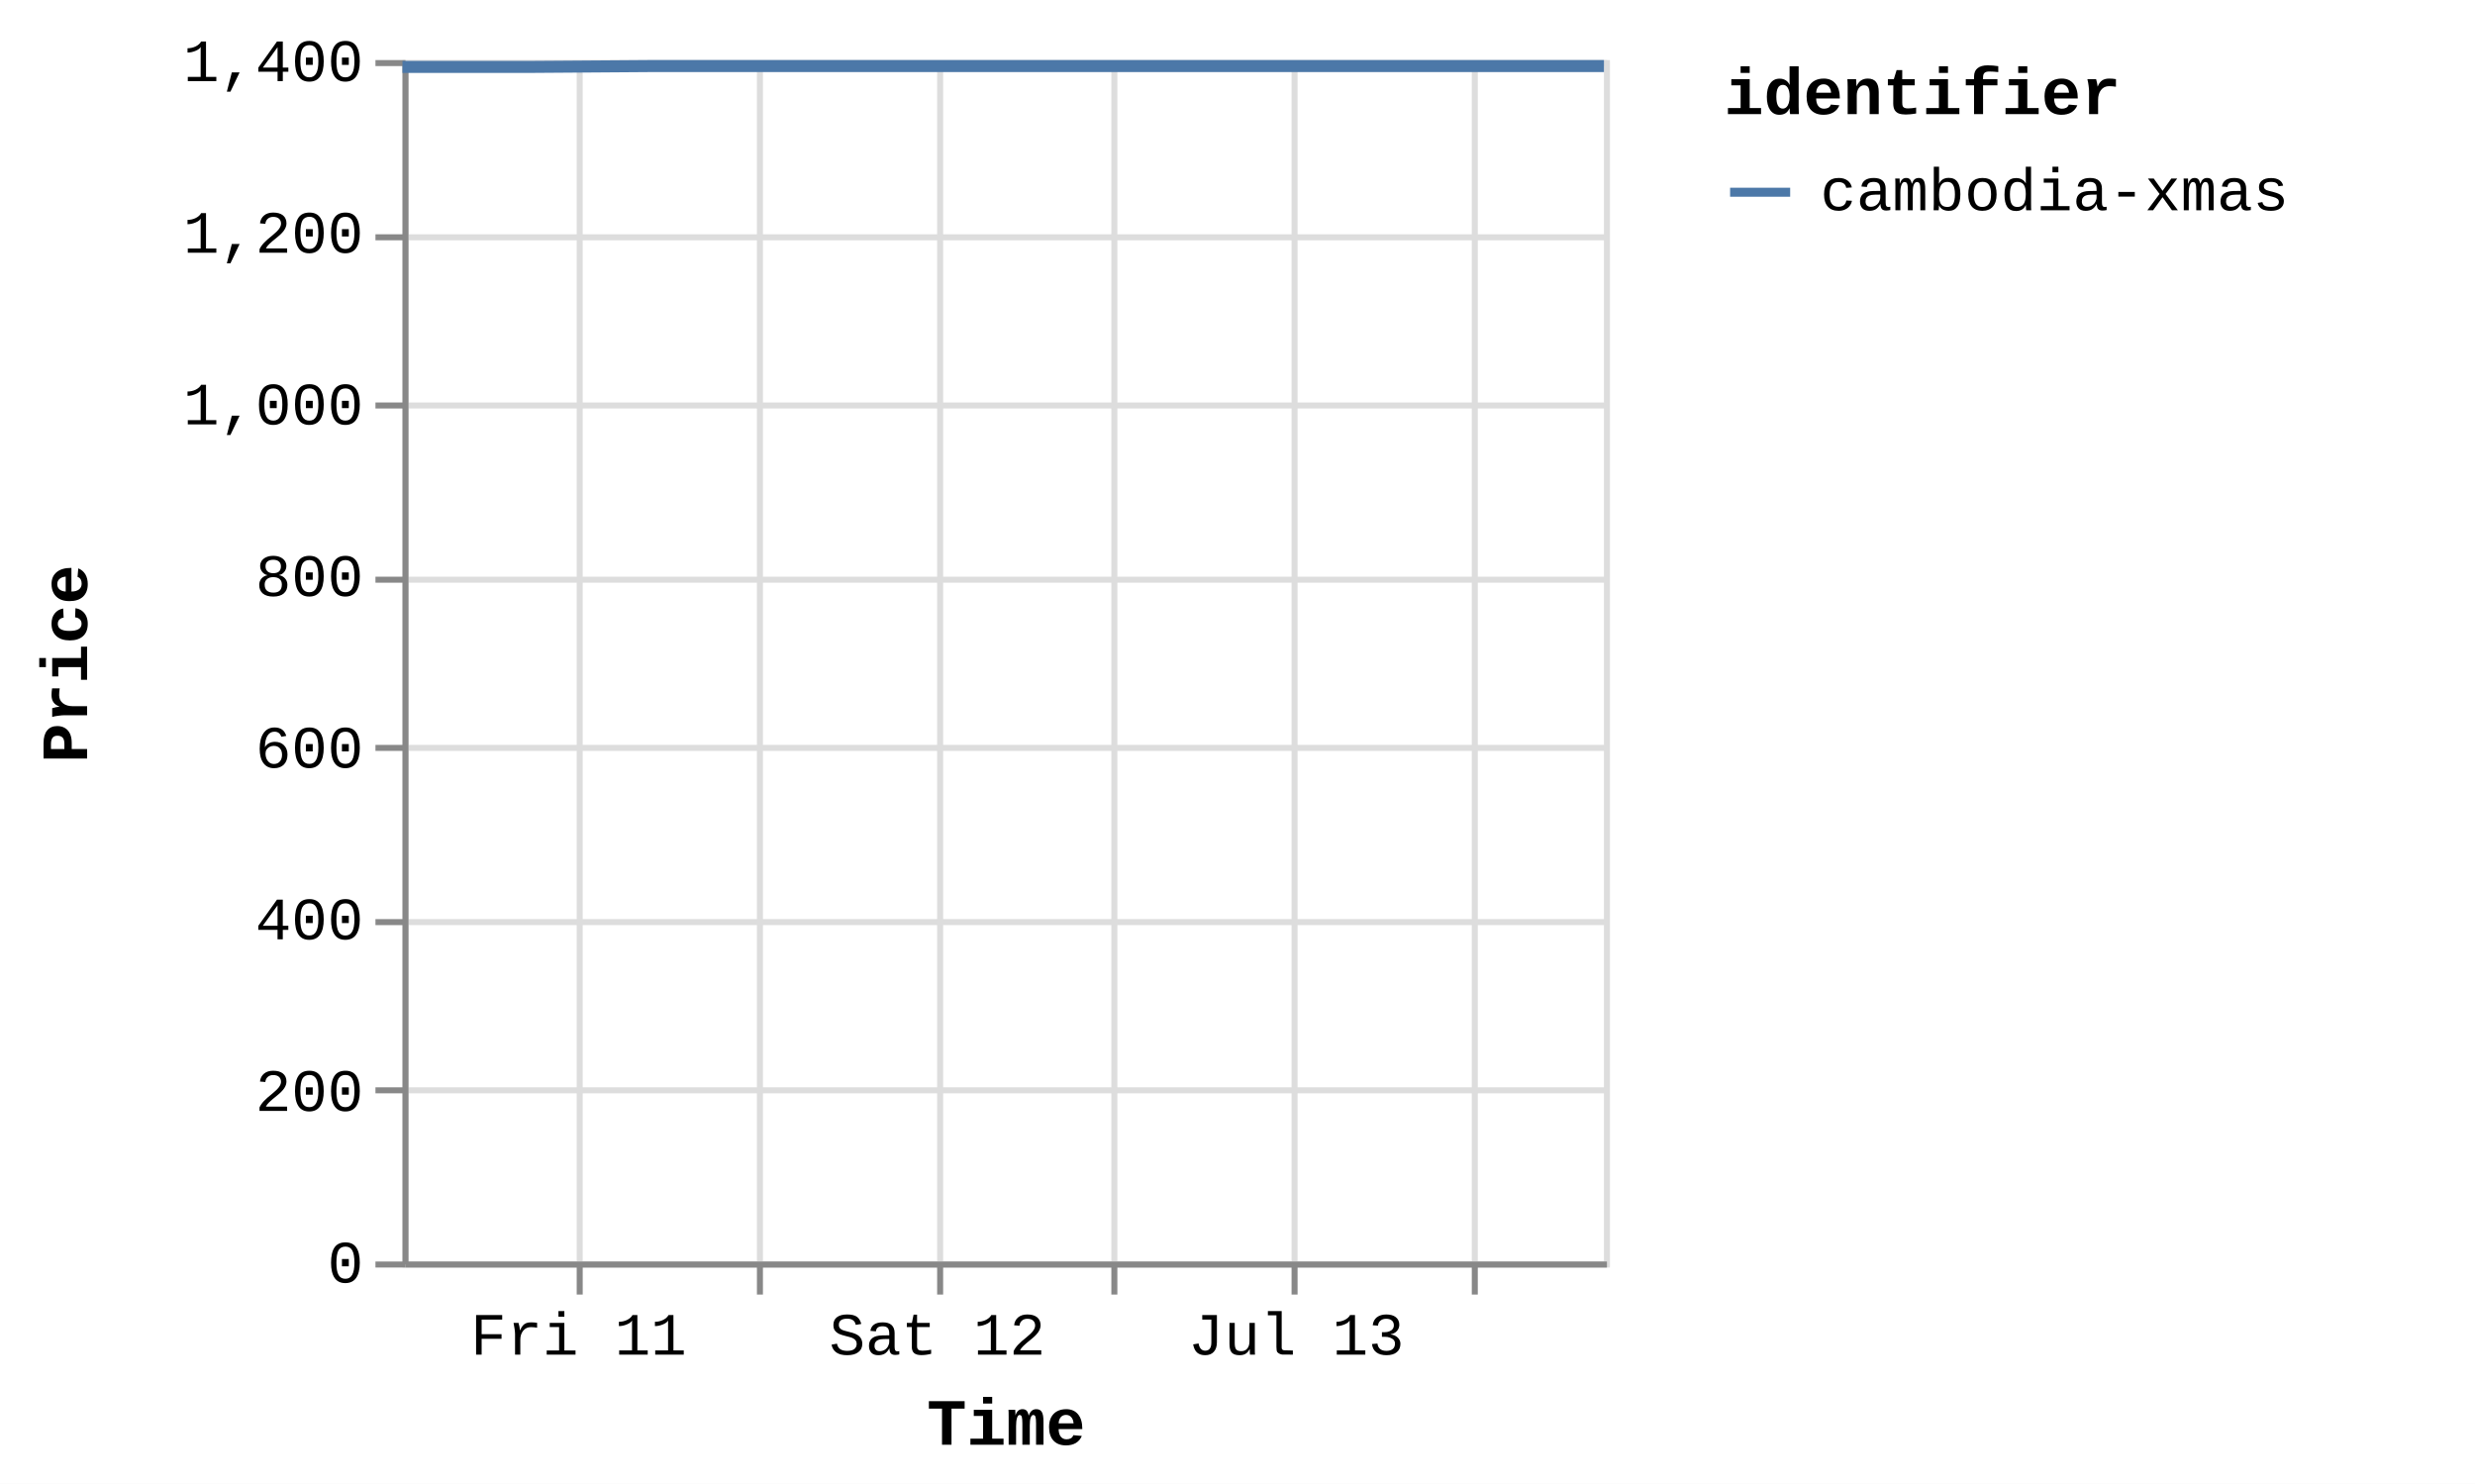
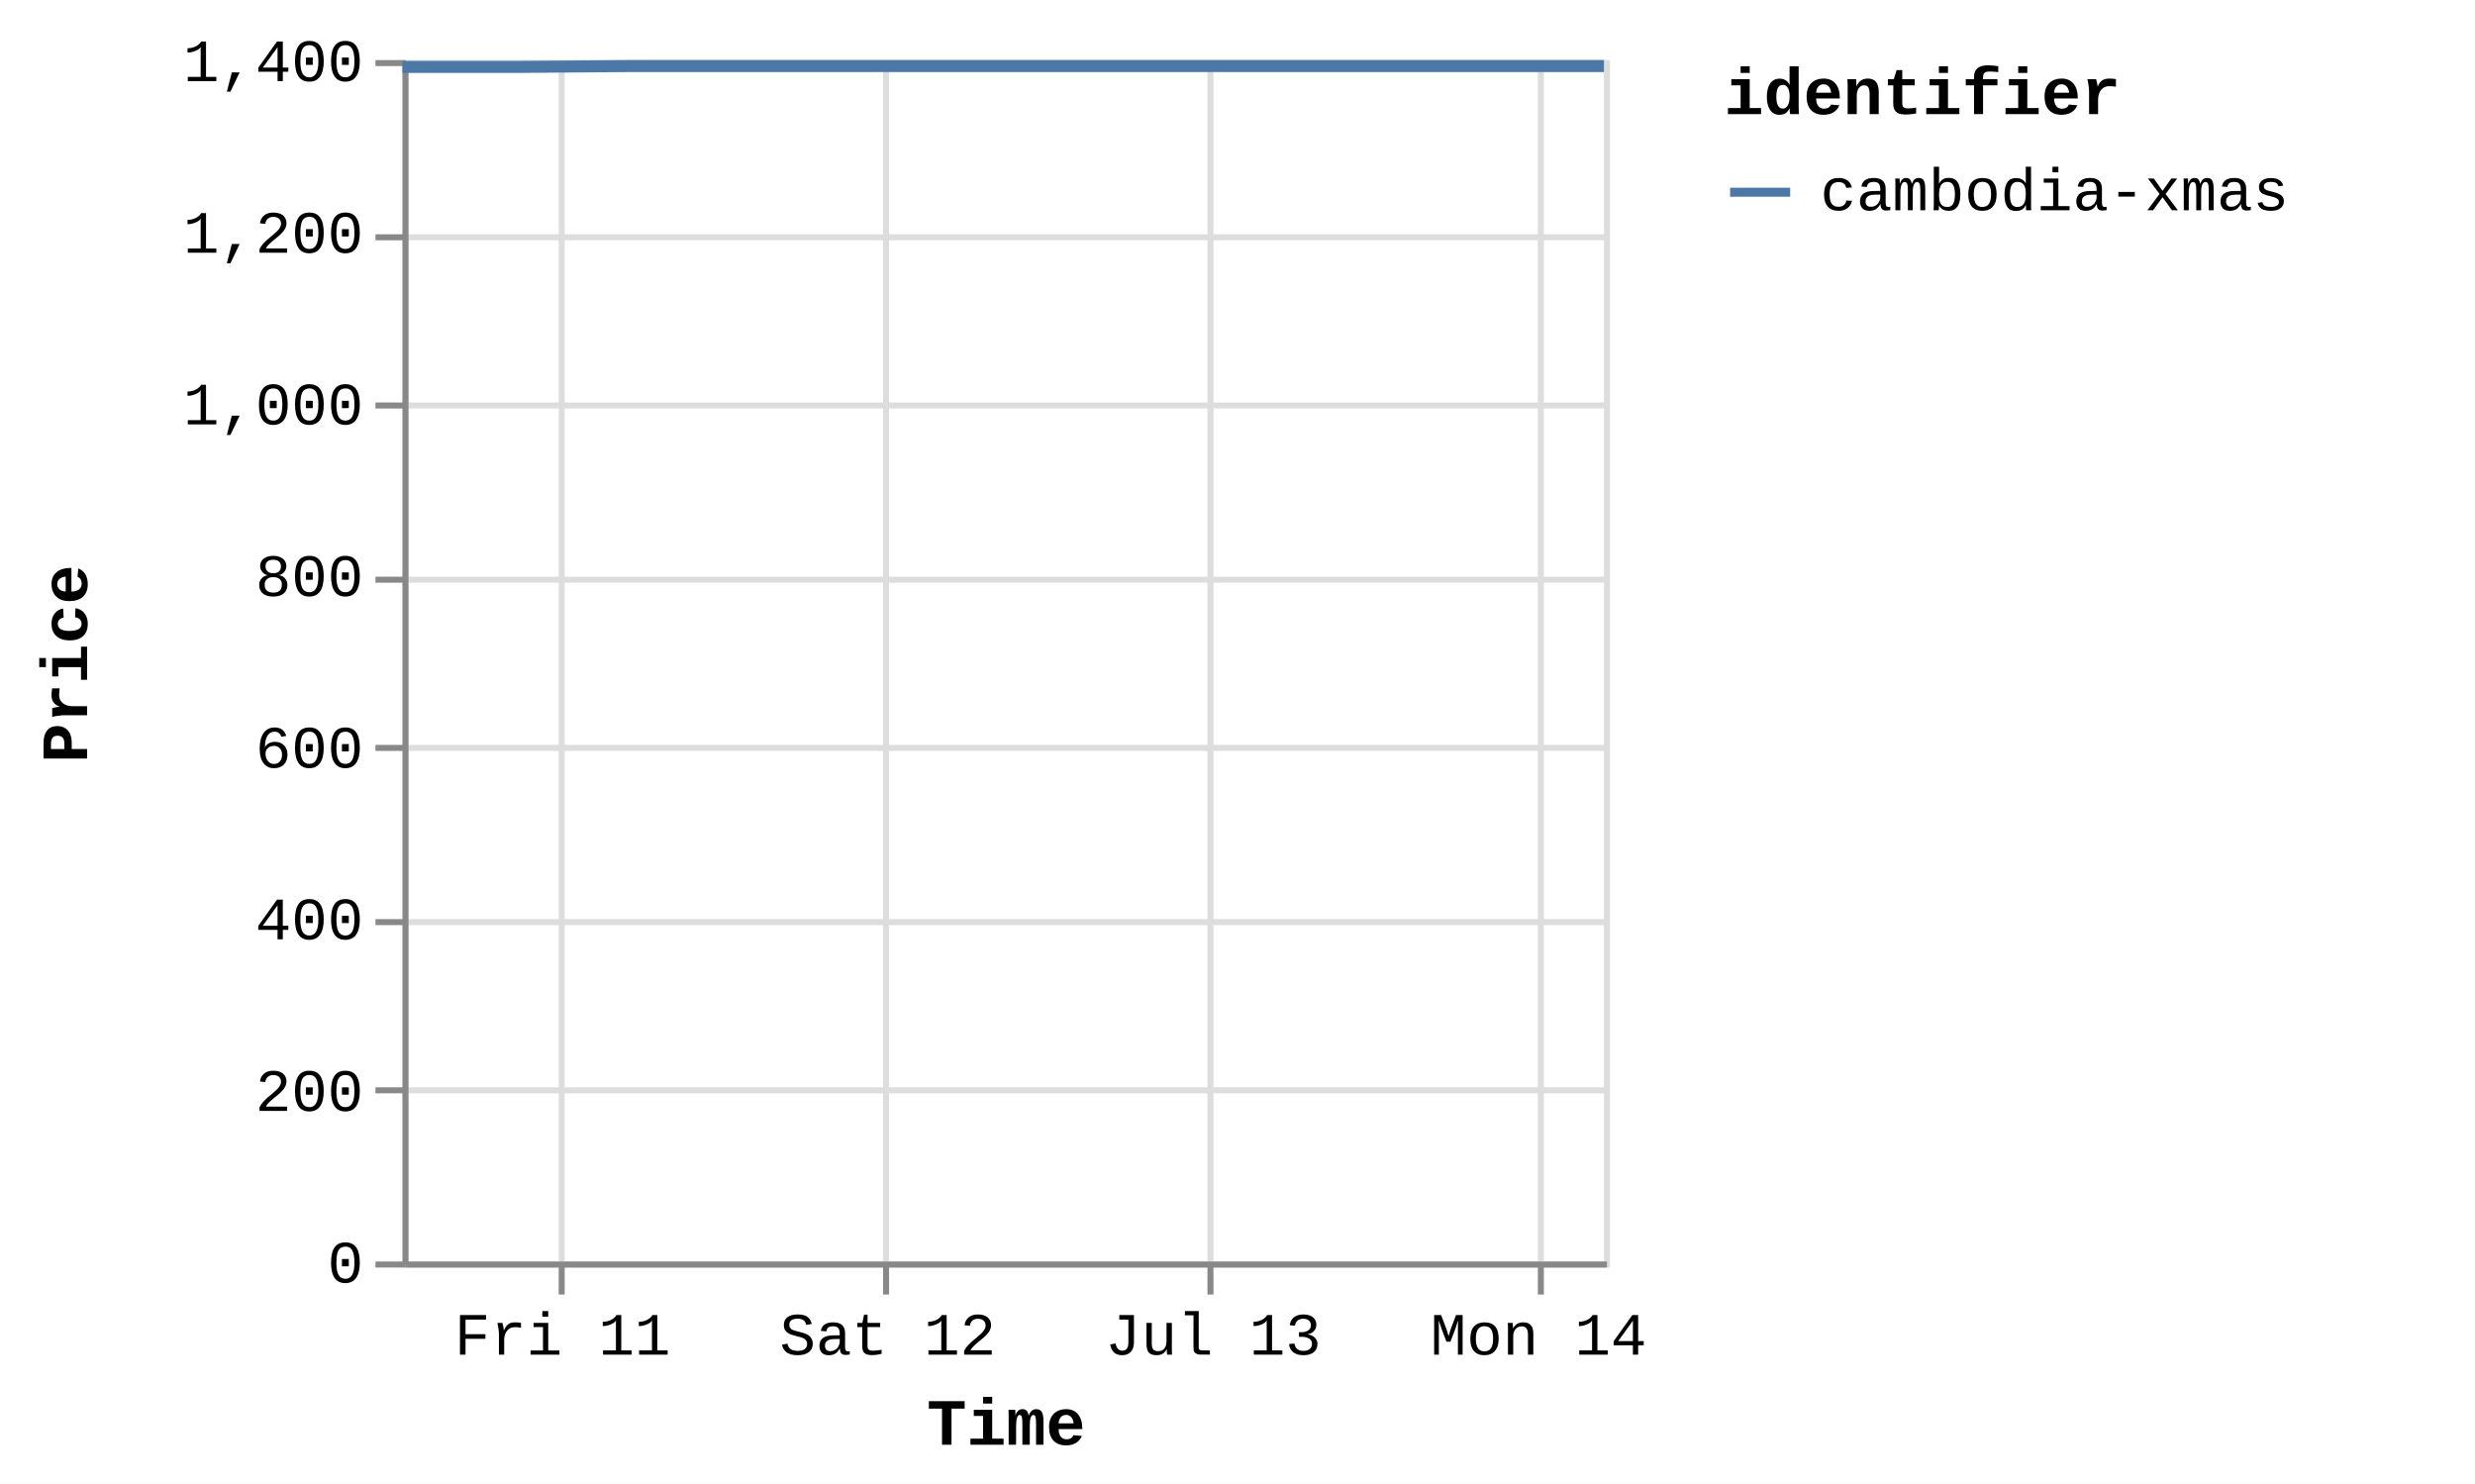
<svg xmlns="http://www.w3.org/2000/svg" version="1.1" class="marks" width="412" height="247" viewBox="0 0 412 247">
  <rect width="412" height="247" fill="white" />
  <g fill="none" stroke-miterlimit="10" transform="translate(67,10)">
    <g class="mark-group role-frame root" role="graphics-object" aria-roledescription="group mark container">
      <g transform="translate(0,0)">
        <path class="background" aria-hidden="true" d="M0.5,0.5h200v200h-200Z" stroke="#ddd" />
        <g>
          <g class="mark-group role-axis" aria-hidden="true">
            <g transform="translate(0.5,200.5)">
              <path class="background" aria-hidden="true" d="M0,0h0v0h0Z" pointer-events="none" />
              <g>
                <g class="mark-rule role-axis-grid" pointer-events="none">
-                   <line transform="translate(29,-200)" x2="0" y2="200" stroke="#ddd" stroke-width="1" opacity="1" />
-                   <line transform="translate(59,-200)" x2="0" y2="200" stroke="#ddd" stroke-width="1" opacity="1" />
-                   <line transform="translate(89,-200)" x2="0" y2="200" stroke="#ddd" stroke-width="1" opacity="1" />
-                   <line transform="translate(118,-200)" x2="0" y2="200" stroke="#ddd" stroke-width="1" opacity="1" />
-                   <line transform="translate(148,-200)" x2="0" y2="200" stroke="#ddd" stroke-width="1" opacity="1" />
-                   <line transform="translate(178,-200)" x2="0" y2="200" stroke="#ddd" stroke-width="1" opacity="1" />
+                   <line transform="translate(26,-200)" x2="0" y2="200" stroke="#ddd" stroke-width="1" opacity="1" />
+                   <line transform="translate(80,-200)" x2="0" y2="200" stroke="#ddd" stroke-width="1" opacity="1" />
+                   <line transform="translate(134,-200)" x2="0" y2="200" stroke="#ddd" stroke-width="1" opacity="1" />
+                   <line transform="translate(189,-200)" x2="0" y2="200" stroke="#ddd" stroke-width="1" opacity="1" />
                </g>
              </g>
              <path class="foreground" aria-hidden="true" d="" pointer-events="none" display="none" />
            </g>
          </g>
          <g class="mark-group role-axis" aria-hidden="true">
            <g transform="translate(0.5,0.5)">
              <path class="background" aria-hidden="true" d="M0,0h0v0h0Z" pointer-events="none" />
              <g>
                <g class="mark-rule role-axis-grid" pointer-events="none">
                  <line transform="translate(0,200)" x2="200" y2="0" stroke="#ddd" stroke-width="1" opacity="1" />
                  <line transform="translate(0,171)" x2="200" y2="0" stroke="#ddd" stroke-width="1" opacity="1" />
                  <line transform="translate(0,143)" x2="200" y2="0" stroke="#ddd" stroke-width="1" opacity="1" />
                  <line transform="translate(0,114)" x2="200" y2="0" stroke="#ddd" stroke-width="1" opacity="1" />
                  <line transform="translate(0,86)" x2="200" y2="0" stroke="#ddd" stroke-width="1" opacity="1" />
                  <line transform="translate(0,57)" x2="200" y2="0" stroke="#ddd" stroke-width="1" opacity="1" />
                  <line transform="translate(0,29)" x2="200" y2="0" stroke="#ddd" stroke-width="1" opacity="1" />
                  <line transform="translate(0,0)" x2="200" y2="0" stroke="#ddd" stroke-width="1" opacity="1" />
                </g>
              </g>
              <path class="foreground" aria-hidden="true" d="" pointer-events="none" display="none" />
            </g>
          </g>
-           <g class="mark-group role-axis" role="graphics-symbol" aria-roledescription="axis" aria-label="X-axis titled 'Time' for a time scale with values from Thursday, 10 July 2025, 12:25:32 PM to Sunday, 13 July 2025, 8:47:22 PM">
+           <g class="mark-group role-axis" role="graphics-symbol" aria-roledescription="axis" aria-label="X-axis titled 'Time' for a time scale with values from Thursday, 10 July 2025, 12:25:32 PM to Monday, 14 July 2025, 5:02:37 AM">
            <g transform="translate(0.5,200.5)">
              <path class="background" aria-hidden="true" d="M0,0h0v0h0Z" pointer-events="none" />
              <g>
                <g class="mark-rule role-axis-tick" pointer-events="none">
-                   <line transform="translate(29,0)" x2="0" y2="5" stroke="#888" stroke-width="1" opacity="1" />
-                   <line transform="translate(59,0)" x2="0" y2="5" stroke="#888" stroke-width="1" opacity="1" />
-                   <line transform="translate(89,0)" x2="0" y2="5" stroke="#888" stroke-width="1" opacity="1" />
-                   <line transform="translate(118,0)" x2="0" y2="5" stroke="#888" stroke-width="1" opacity="1" />
-                   <line transform="translate(148,0)" x2="0" y2="5" stroke="#888" stroke-width="1" opacity="1" />
-                   <line transform="translate(178,0)" x2="0" y2="5" stroke="#888" stroke-width="1" opacity="1" />
+                   <line transform="translate(26,0)" x2="0" y2="5" stroke="#888" stroke-width="1" opacity="1" />
+                   <line transform="translate(80,0)" x2="0" y2="5" stroke="#888" stroke-width="1" opacity="1" />
+                   <line transform="translate(134,0)" x2="0" y2="5" stroke="#888" stroke-width="1" opacity="1" />
+                   <line transform="translate(189,0)" x2="0" y2="5" stroke="#888" stroke-width="1" opacity="1" />
                </g>
                <g class="mark-text role-axis-label" pointer-events="none">
-                   <text text-anchor="middle" transform="translate(28.80451,15)" font-family="Liberation Mono" font-size="10px" fill="#000" opacity="1">Fri 11</text>
-                   <text text-anchor="middle" transform="translate(58.66875,15)" font-family="Liberation Mono" font-size="10px" fill="#000" opacity="0">12 PM</text>
-                   <text text-anchor="middle" transform="translate(88.53299,15)" font-family="Liberation Mono" font-size="10px" fill="#000" opacity="1">Sat 12</text>
-                   <text text-anchor="middle" transform="translate(118.3972,15)" font-family="Liberation Mono" font-size="10px" fill="#000" opacity="0">12 PM</text>
-                   <text text-anchor="middle" transform="translate(148.2615,15)" font-family="Liberation Mono" font-size="10px" fill="#000" opacity="1">Jul 13</text>
-                   <text text-anchor="middle" transform="translate(178.1257,15)" font-family="Liberation Mono" font-size="10px" fill="#000" opacity="0">12 PM</text>
+                   <text text-anchor="middle" transform="translate(26.12155,15)" font-family="Liberation Mono" font-size="10px" fill="#000" opacity="1">Fri 11</text>
+                   <text text-anchor="middle" transform="translate(80.2867,15)" font-family="Liberation Mono" font-size="10px" fill="#000" opacity="1">Sat 12</text>
+                   <text text-anchor="middle" transform="translate(134.4519,15)" font-family="Liberation Mono" font-size="10px" fill="#000" opacity="1">Jul 13</text>
+                   <text text-anchor="middle" transform="translate(188.617,15)" font-family="Liberation Mono" font-size="10px" fill="#000" opacity="1">Mon 14</text>
                </g>
                <g class="mark-rule role-axis-domain" pointer-events="none">
                  <line transform="translate(0,0)" x2="200" y2="0" stroke="#888" stroke-width="1" opacity="1" />
                </g>
                <g class="mark-text role-axis-title" pointer-events="none">
                  <text text-anchor="middle" transform="translate(100,30)" font-family="Liberation Mono" font-size="11px" font-weight="bold" fill="#000" opacity="1">Time</text>
                </g>
              </g>
              <path class="foreground" aria-hidden="true" d="" pointer-events="none" display="none" />
            </g>
          </g>
          <g class="mark-group role-axis" role="graphics-symbol" aria-roledescription="axis" aria-label="Y-axis titled 'Price' for a linear scale with values from 0 to 1,400">
            <g transform="translate(0.5,0.5)">
              <path class="background" aria-hidden="true" d="M0,0h0v0h0Z" pointer-events="none" />
              <g>
                <g class="mark-rule role-axis-tick" pointer-events="none">
                  <line transform="translate(0,200)" x2="-5" y2="0" stroke="#888" stroke-width="1" opacity="1" />
                  <line transform="translate(0,171)" x2="-5" y2="0" stroke="#888" stroke-width="1" opacity="1" />
                  <line transform="translate(0,143)" x2="-5" y2="0" stroke="#888" stroke-width="1" opacity="1" />
                  <line transform="translate(0,114)" x2="-5" y2="0" stroke="#888" stroke-width="1" opacity="1" />
                  <line transform="translate(0,86)" x2="-5" y2="0" stroke="#888" stroke-width="1" opacity="1" />
                  <line transform="translate(0,57)" x2="-5" y2="0" stroke="#888" stroke-width="1" opacity="1" />
                  <line transform="translate(0,29)" x2="-5" y2="0" stroke="#888" stroke-width="1" opacity="1" />
                  <line transform="translate(0,0)" x2="-5" y2="0" stroke="#888" stroke-width="1" opacity="1" />
                </g>
                <g class="mark-text role-axis-label" pointer-events="none">
                  <text text-anchor="end" transform="translate(-7,203)" font-family="Liberation Mono" font-size="10px" fill="#000" opacity="1">0</text>
                  <text text-anchor="end" transform="translate(-7,174.4286)" font-family="Liberation Mono" font-size="10px" fill="#000" opacity="1">200</text>
                  <text text-anchor="end" transform="translate(-7,145.8571)" font-family="Liberation Mono" font-size="10px" fill="#000" opacity="1">400</text>
                  <text text-anchor="end" transform="translate(-7,117.2857)" font-family="Liberation Mono" font-size="10px" fill="#000" opacity="1">600</text>
                  <text text-anchor="end" transform="translate(-7,88.71429)" font-family="Liberation Mono" font-size="10px" fill="#000" opacity="1">800</text>
                  <text text-anchor="end" transform="translate(-7,60.14286)" font-family="Liberation Mono" font-size="10px" fill="#000" opacity="1">1,000</text>
                  <text text-anchor="end" transform="translate(-7,31.57143)" font-family="Liberation Mono" font-size="10px" fill="#000" opacity="1">1,200</text>
                  <text text-anchor="end" transform="translate(-7,3)" font-family="Liberation Mono" font-size="10px" fill="#000" opacity="1">1,400</text>
                </g>
                <g class="mark-rule role-axis-domain" pointer-events="none">
                  <line transform="translate(0,200)" x2="0" y2="-200" stroke="#888" stroke-width="1" opacity="1" />
                </g>
                <g class="mark-text role-axis-title" pointer-events="none">
                  <text text-anchor="middle" transform="translate(-51,100) rotate(-90) translate(0,-2)" font-family="Liberation Mono" font-size="11px" font-weight="bold" fill="#000" opacity="1">Price</text>
                </g>
              </g>
              <path class="foreground" aria-hidden="true" d="" pointer-events="none" display="none" />
            </g>
          </g>
          <g class="mark-group role-scope pathgroup" role="graphics-object" aria-roledescription="group mark container">
            <g transform="translate(0,0)">
              <path class="background" aria-hidden="true" d="M0,0h200v200h-200Z" />
              <g>
                <g class="mark-line role-mark marks" role="graphics-object" aria-roledescription="line mark container">
-                   <path aria-label="Time: Jul 10, 2025; Price: 1392; identifier: cambodia-xmas" role="graphics-symbol" aria-roledescription="line mark" d="M0,1.143L0.805,1.143L11.238,1.143L20.892,1.143L41.259,1L51,1L61.931,1L70.882,1L80.627,1L100.811,1L110.621,1L121.231,1L130.49,1L140.282,1L160.673,1L170.356,1L180.99,1L190.237,1L200,1" stroke="#4c78a8" stroke-width="2" />
+                   <path aria-label="Time: Jul 10, 2025; Price: 1392; identifier: cambodia-xmas" role="graphics-symbol" aria-roledescription="line mark" d="M0,1.143L0.73,1.143L10.191,1.143L18.946,1.143L37.416,1L46.25,1L56.163,1L64.28,1L73.117,1L91.421,1L100.317,1L109.939,1L118.336,1L127.216,1L145.707,1L154.488,1L164.132,1L172.517,1L181.371,1L200,1" stroke="#4c78a8" stroke-width="2" />
                </g>
              </g>
              <path class="foreground" aria-hidden="true" d="" display="none" />
            </g>
          </g>
          <g class="mark-group role-legend" role="graphics-symbol" aria-roledescription="legend" aria-label="Symbol legend titled 'identifier' for stroke color with 1 value: cambodia-xmas">
            <g transform="translate(220,0)">
              <path class="background" aria-hidden="true" d="M0,0h120v27h-120Z" pointer-events="none" />
              <g>
                <g class="mark-group role-legend-entry">
                  <g transform="translate(0,16)">
                    <path class="background" aria-hidden="true" d="M0,0h0v0h0Z" pointer-events="none" />
                    <g>
                      <g class="mark-group role-scope" role="graphics-object" aria-roledescription="group mark container">
                        <g transform="translate(0,0)">
                          <path class="background" aria-hidden="true" d="M0,0h120v11h-120Z" pointer-events="none" opacity="1" />
                          <g>
                            <g class="mark-symbol role-legend-symbol" pointer-events="none">
                              <path transform="translate(6,6)" d="M-5,0L5,0" stroke="#4c78a8" stroke-width="1.5" opacity="1" />
                            </g>
                            <g class="mark-text role-legend-label" pointer-events="none">
                              <text text-anchor="start" transform="translate(16,9)" font-family="Liberation Mono" font-size="10px" fill="#000" opacity="1">cambodia-xmas</text>
                            </g>
                          </g>
                          <path class="foreground" aria-hidden="true" d="" pointer-events="none" display="none" />
                        </g>
                      </g>
                    </g>
                    <path class="foreground" aria-hidden="true" d="" pointer-events="none" display="none" />
                  </g>
                </g>
                <g class="mark-text role-legend-title" pointer-events="none">
                  <text text-anchor="start" transform="translate(0,9)" font-family="Liberation Mono" font-size="11px" font-weight="bold" fill="#000" opacity="1">identifier</text>
                </g>
              </g>
              <path class="foreground" aria-hidden="true" d="" pointer-events="none" display="none" />
            </g>
          </g>
        </g>
        <path class="foreground" aria-hidden="true" d="" display="none" />
      </g>
    </g>
  </g>
</svg>
